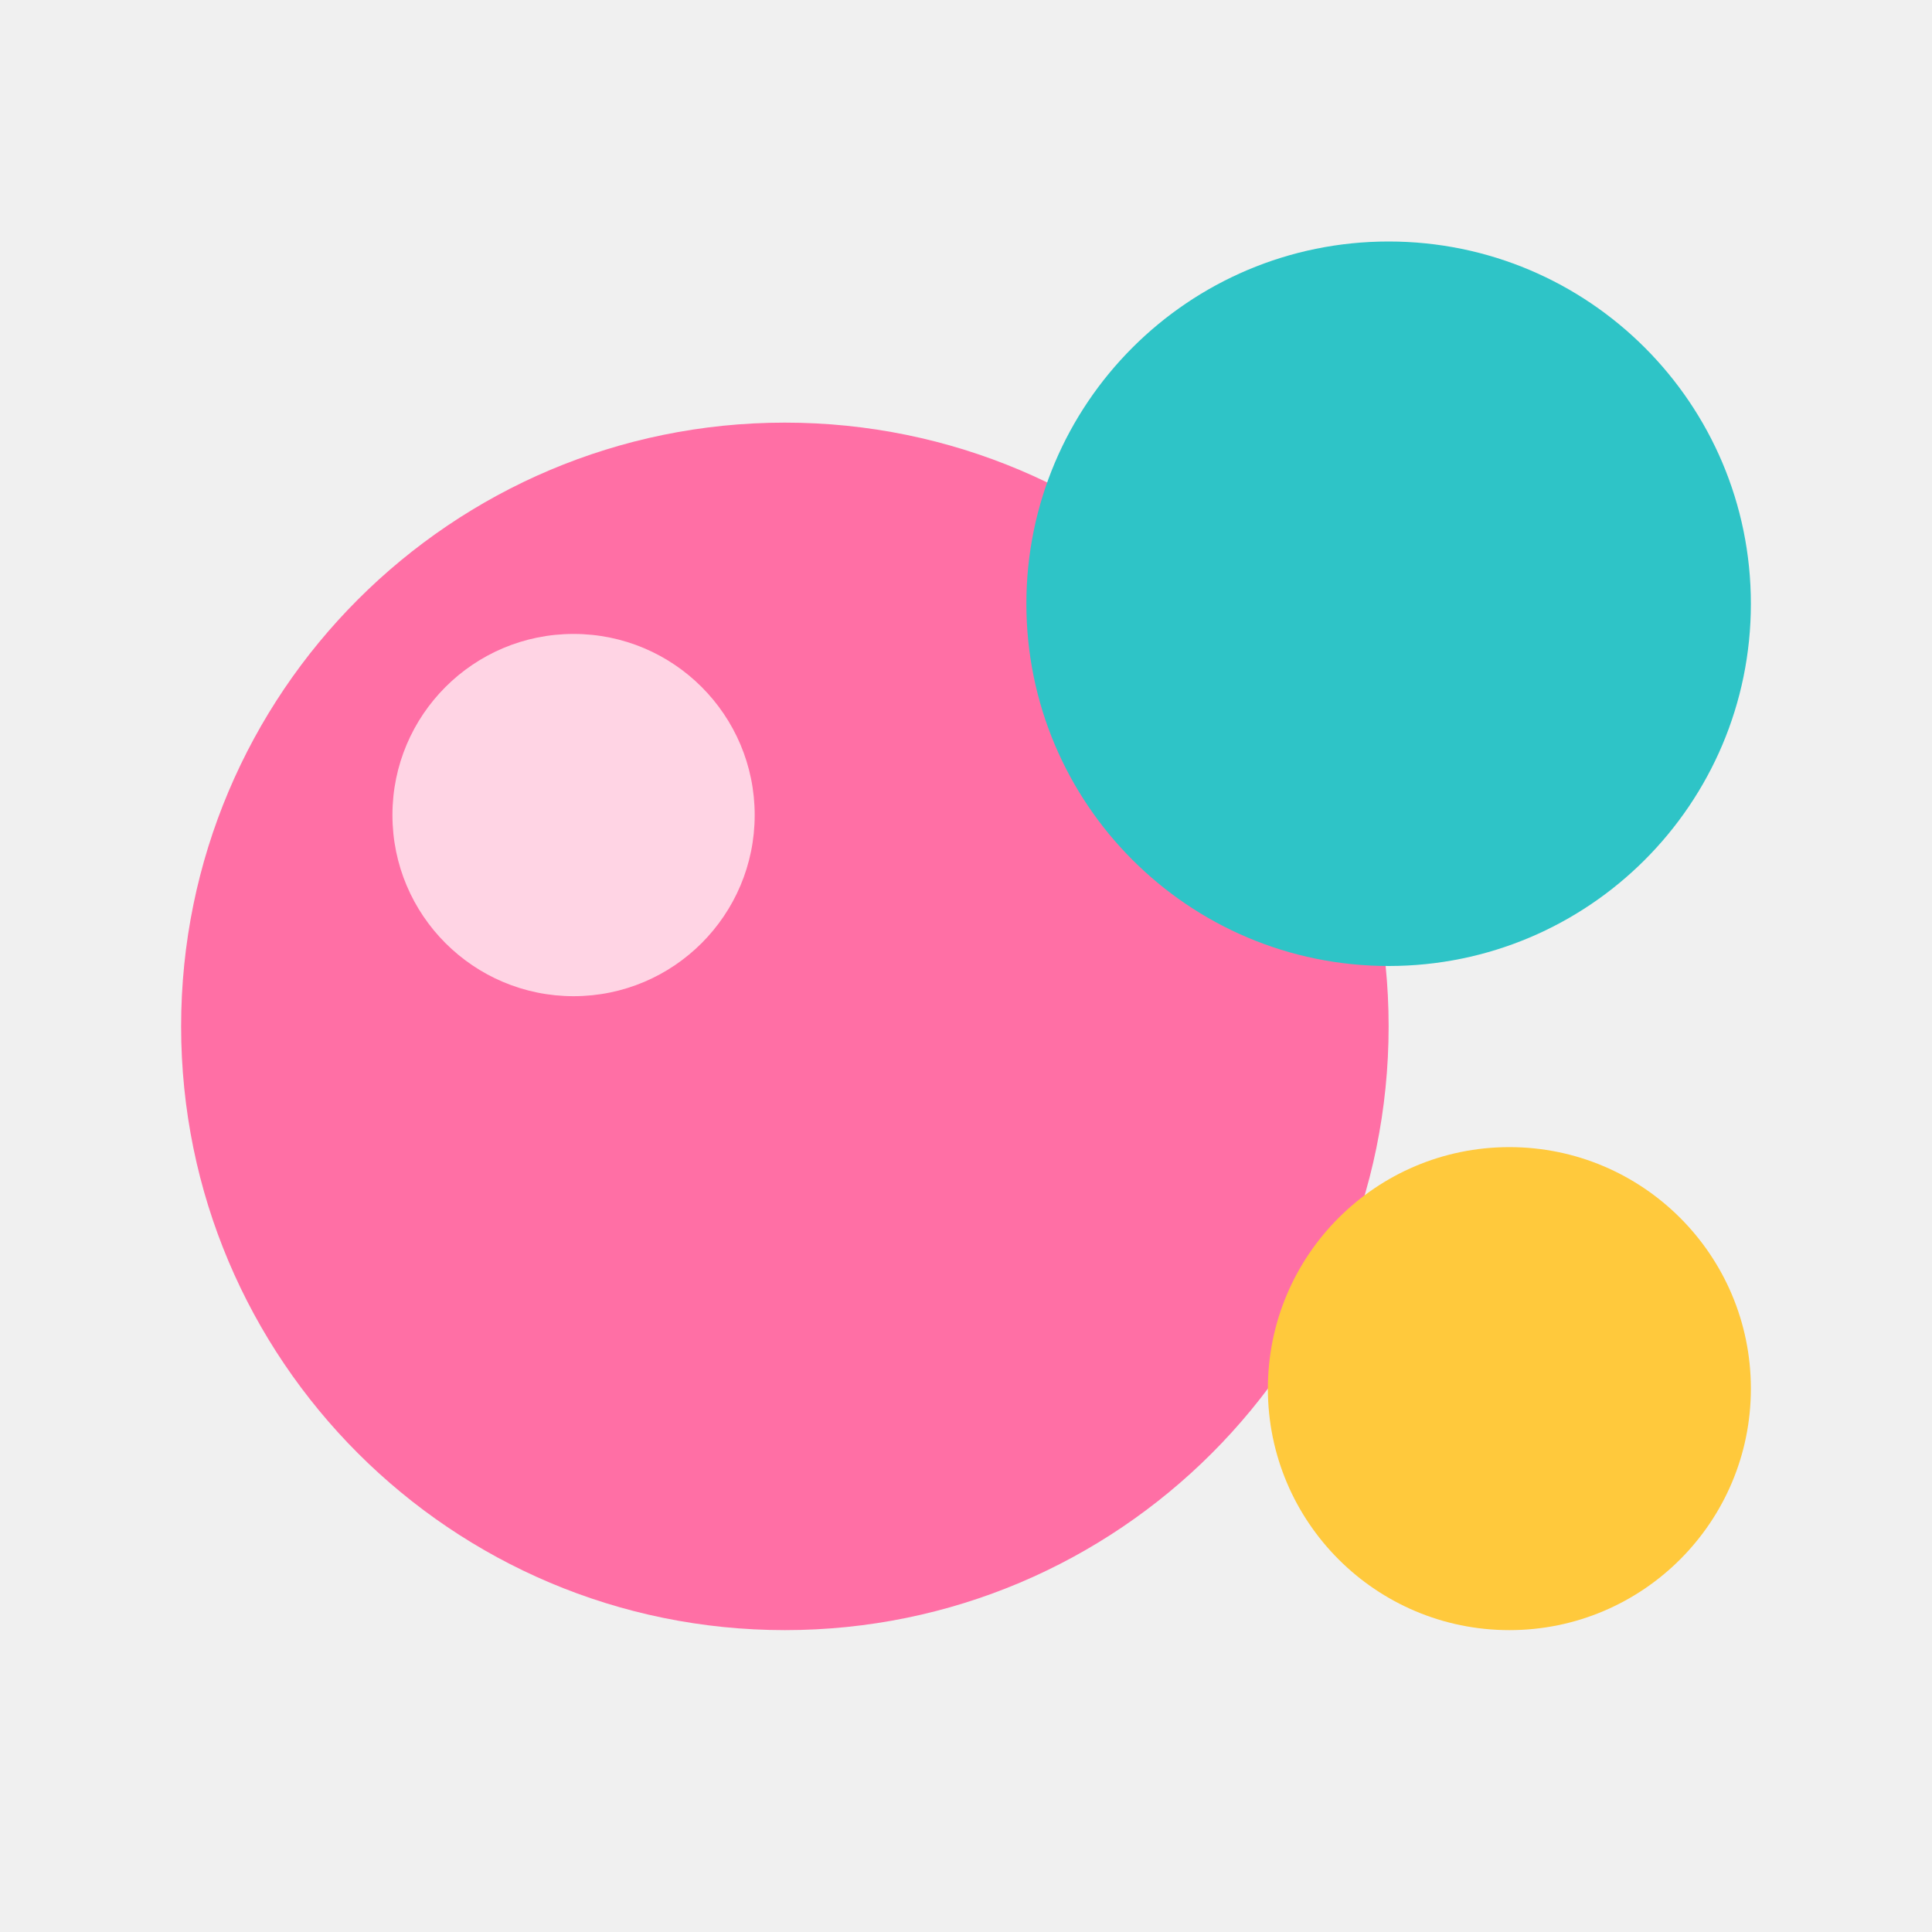
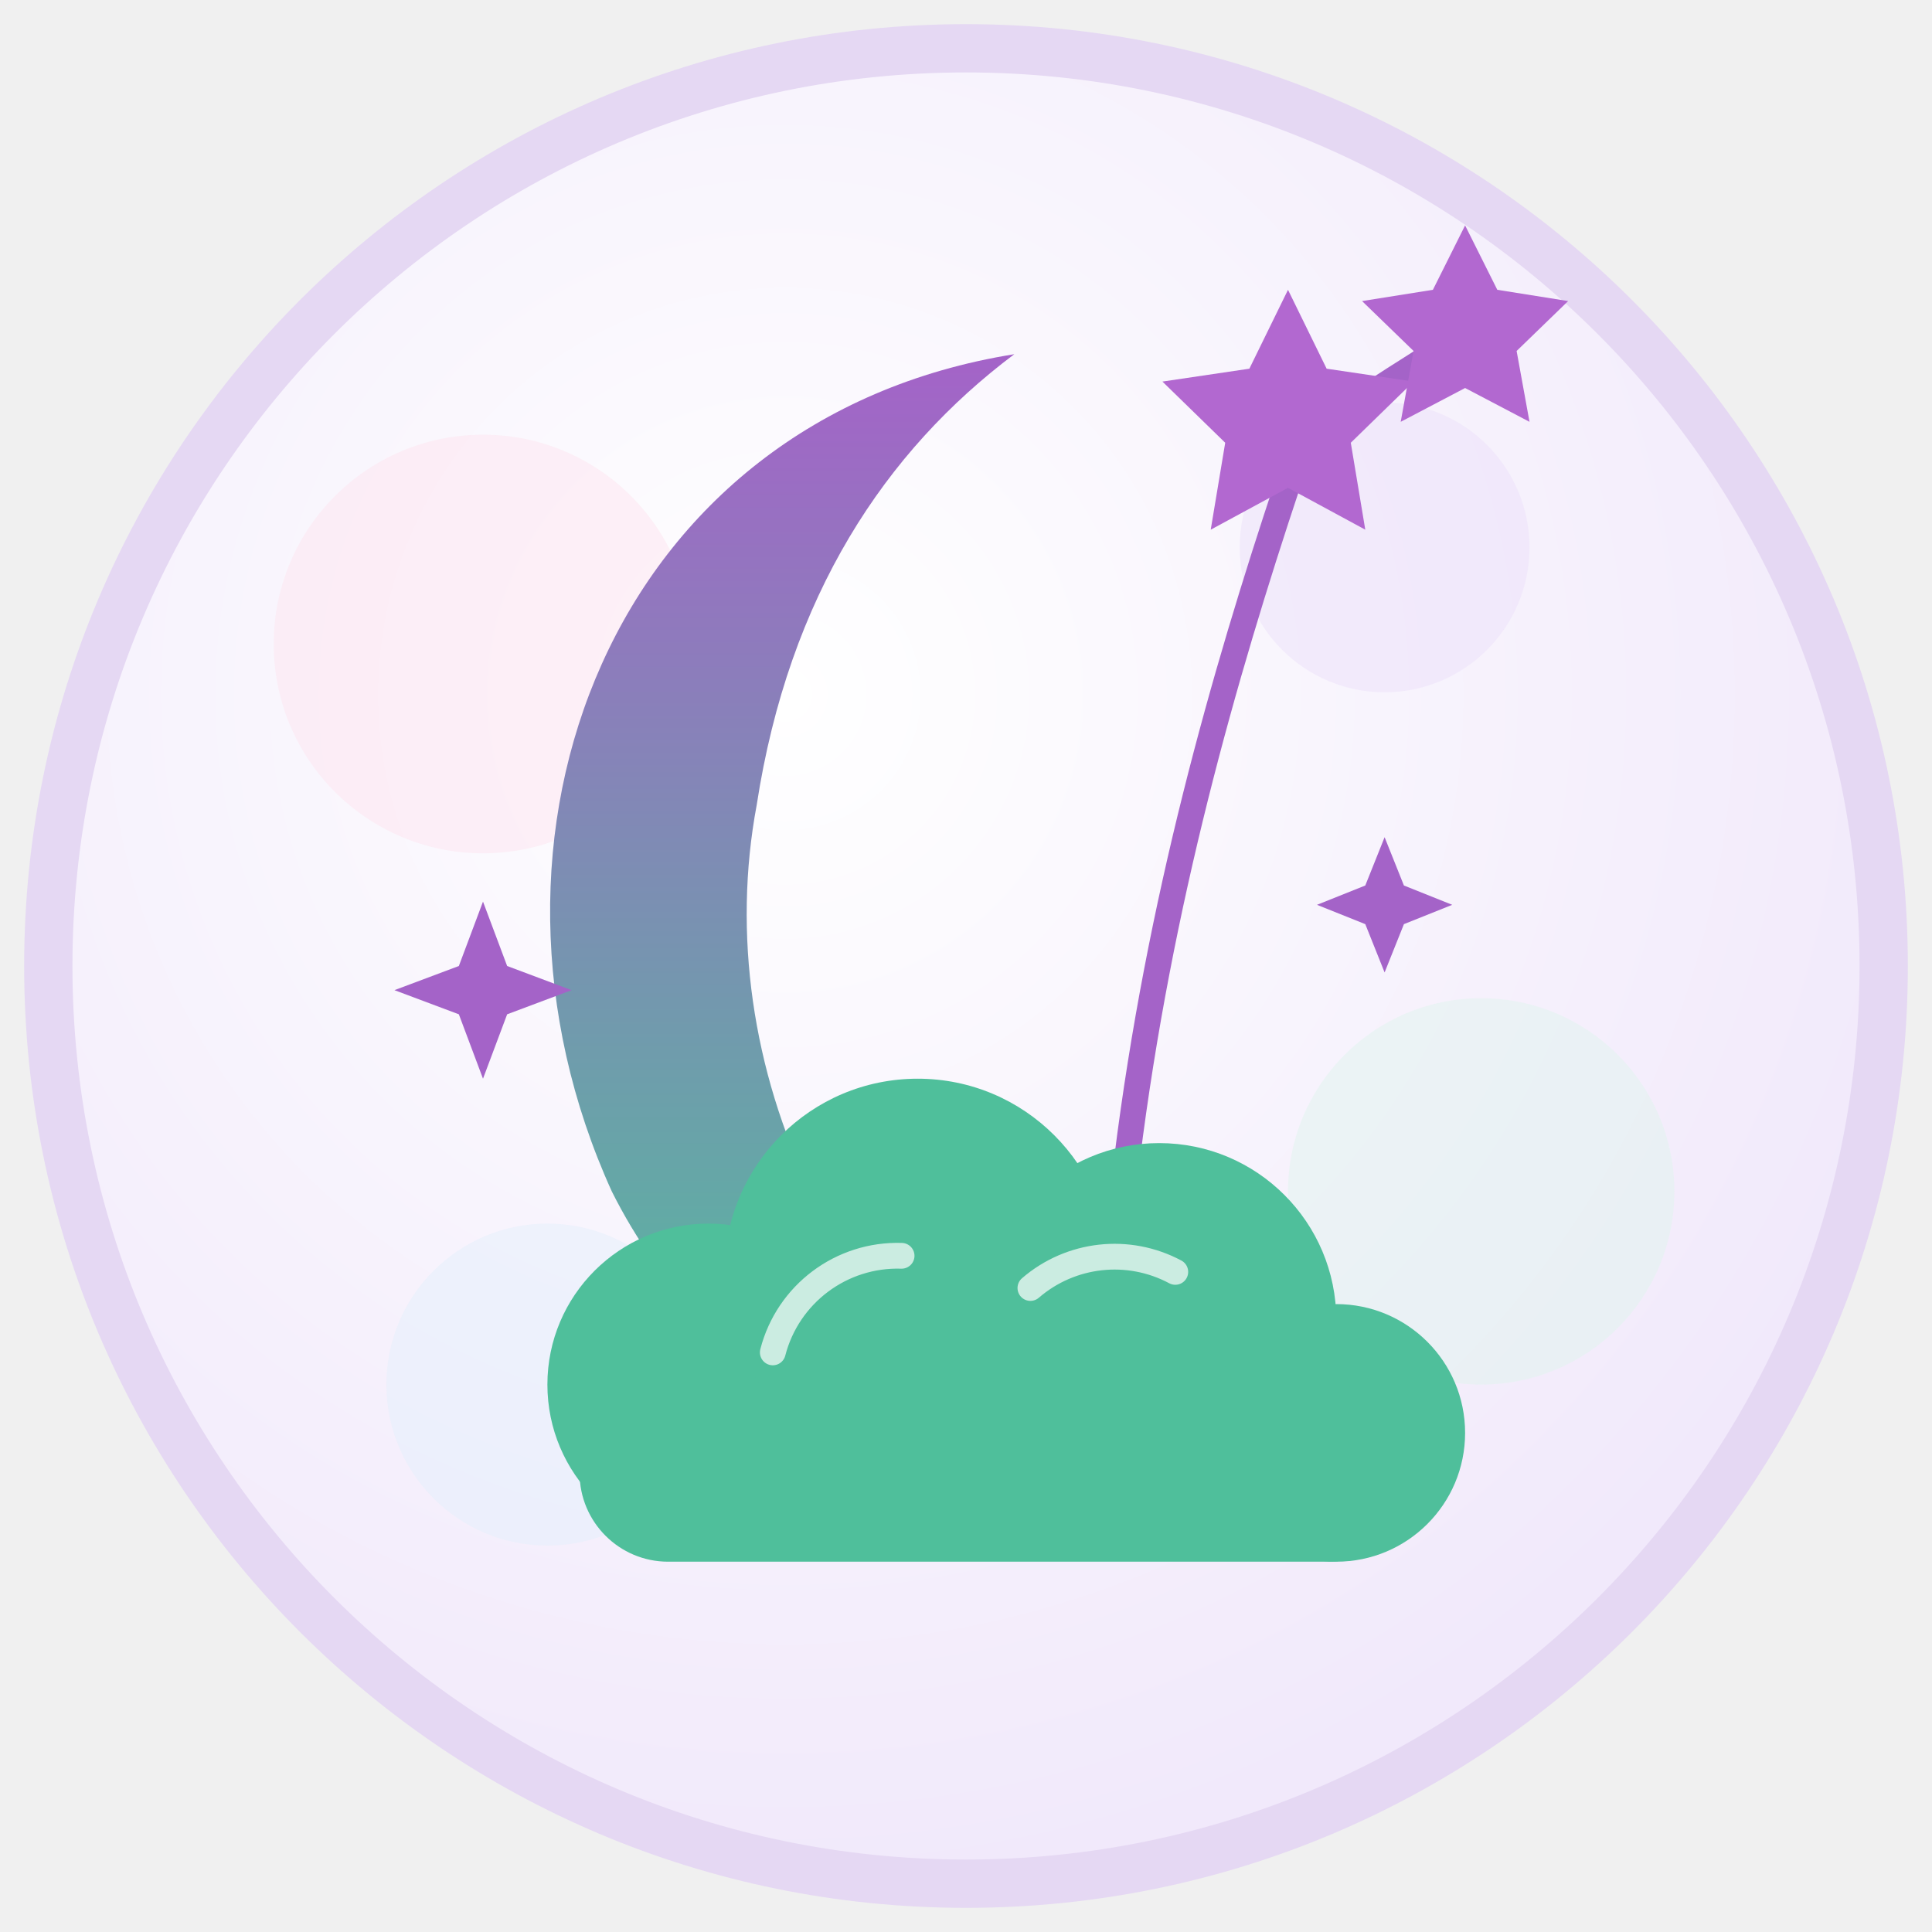
- <svg xmlns="http://www.w3.org/2000/svg" viewBox="0 0 64 64">
-   <circle cx="26" cy="34" r="20" fill="#ff6fa5" />
-   <circle cx="46" cy="20" r="12" fill="#2ec4c7" />
-   <circle cx="50" cy="46" r="8" fill="#ffc93c" />
-   <circle cx="19" cy="27" r="6" fill="#fff" opacity=".7" />
+ <svg xmlns="http://www.w3.org/2000/svg" viewBox="0 0 120 120">
+   <defs>
+     <linearGradient id="g" x1="0" y1="0" x2="0" y2="1">
+       <stop offset="0" stop-color="#a463c8" />
+       <stop offset="1" stop-color="#4fbf9b" />
+     </linearGradient>
+     <radialGradient id="bg" cx=".4" cy=".35" r=".75">
+       <stop offset="0" stop-color="#ffffff" />
+       <stop offset="1" stop-color="#efe6fa" />
+     </radialGradient>
+   </defs>
+   <circle cx="60" cy="60" r="57" fill="url(#bg)" stroke="#e5d8f3" stroke-width="3" />
+   <g opacity=".5">
+     <circle cx="30" cy="40" r="13" fill="#fde4ef" />
+     <circle cx="92" cy="74" r="12" fill="#e0f4ee" />
+     <circle cx="86" cy="34" r="9" fill="#ece0fa" />
+     <circle cx="34" cy="86" r="10" fill="#e3effb" />
+   </g>
+   <path d="M63 22 C38 26 28 52 38 74 C44 86 56 92 68 92 C52 84 44 66 47 50 C49 37 55 28 63 22 Z" fill="url(#g)" />
+   <path d="M70 72 C72 56 76 42 80 30" fill="none" stroke="#a463c8" stroke-width="1.6" />
+   <path d="M80 30 C82 26 86 24 89 22" fill="none" stroke="#a463c8" stroke-width="1.6" />
+   <path d="M80 18 l2.4 4.9 5.4.8 -3.9 3.8 .9 5.4 -4.8-2.6 -4.8 2.6 .9-5.4 -3.9-3.8 5.4-.8z" fill="#b268d0" />
+   <path d="M91 14 l2 4 4.4.7 -3.2 3.1 .8 4.4 -4-2.1 -4 2.1 .8-4.4 -3.2-3.1 4.4-.7z" fill="#b268d0" />
+   <path d="M30 56 l1.5 4 4 1.5 -4 1.5 -1.5 4 -1.5-4 -4-1.5 4-1.5z" fill="#a463c8" />
+   <path d="M86 52 l1.2 3 3 1.2 -3 1.2 -1.2 3 -1.2-3 -3-1.2 3-1.2z" fill="#a463c8" />
+   <g fill="#4fbf9b">
+     <circle cx="44" cy="86" r="10" />
+     <circle cx="57" cy="79" r="12" />
+     <circle cx="72" cy="82" r="11" />
+     <circle cx="83" cy="89" r="8" />
+     <rect x="36" y="86" width="52" height="11" rx="5.5" />
+   </g>
+   <path d="M48 84 a8 8 0 0 1 8 -6 M64 80 a8 8 0 0 1 9 -1" fill="none" stroke="#fff" stroke-width="1.6" stroke-linecap="round" opacity=".7" />
</svg>
